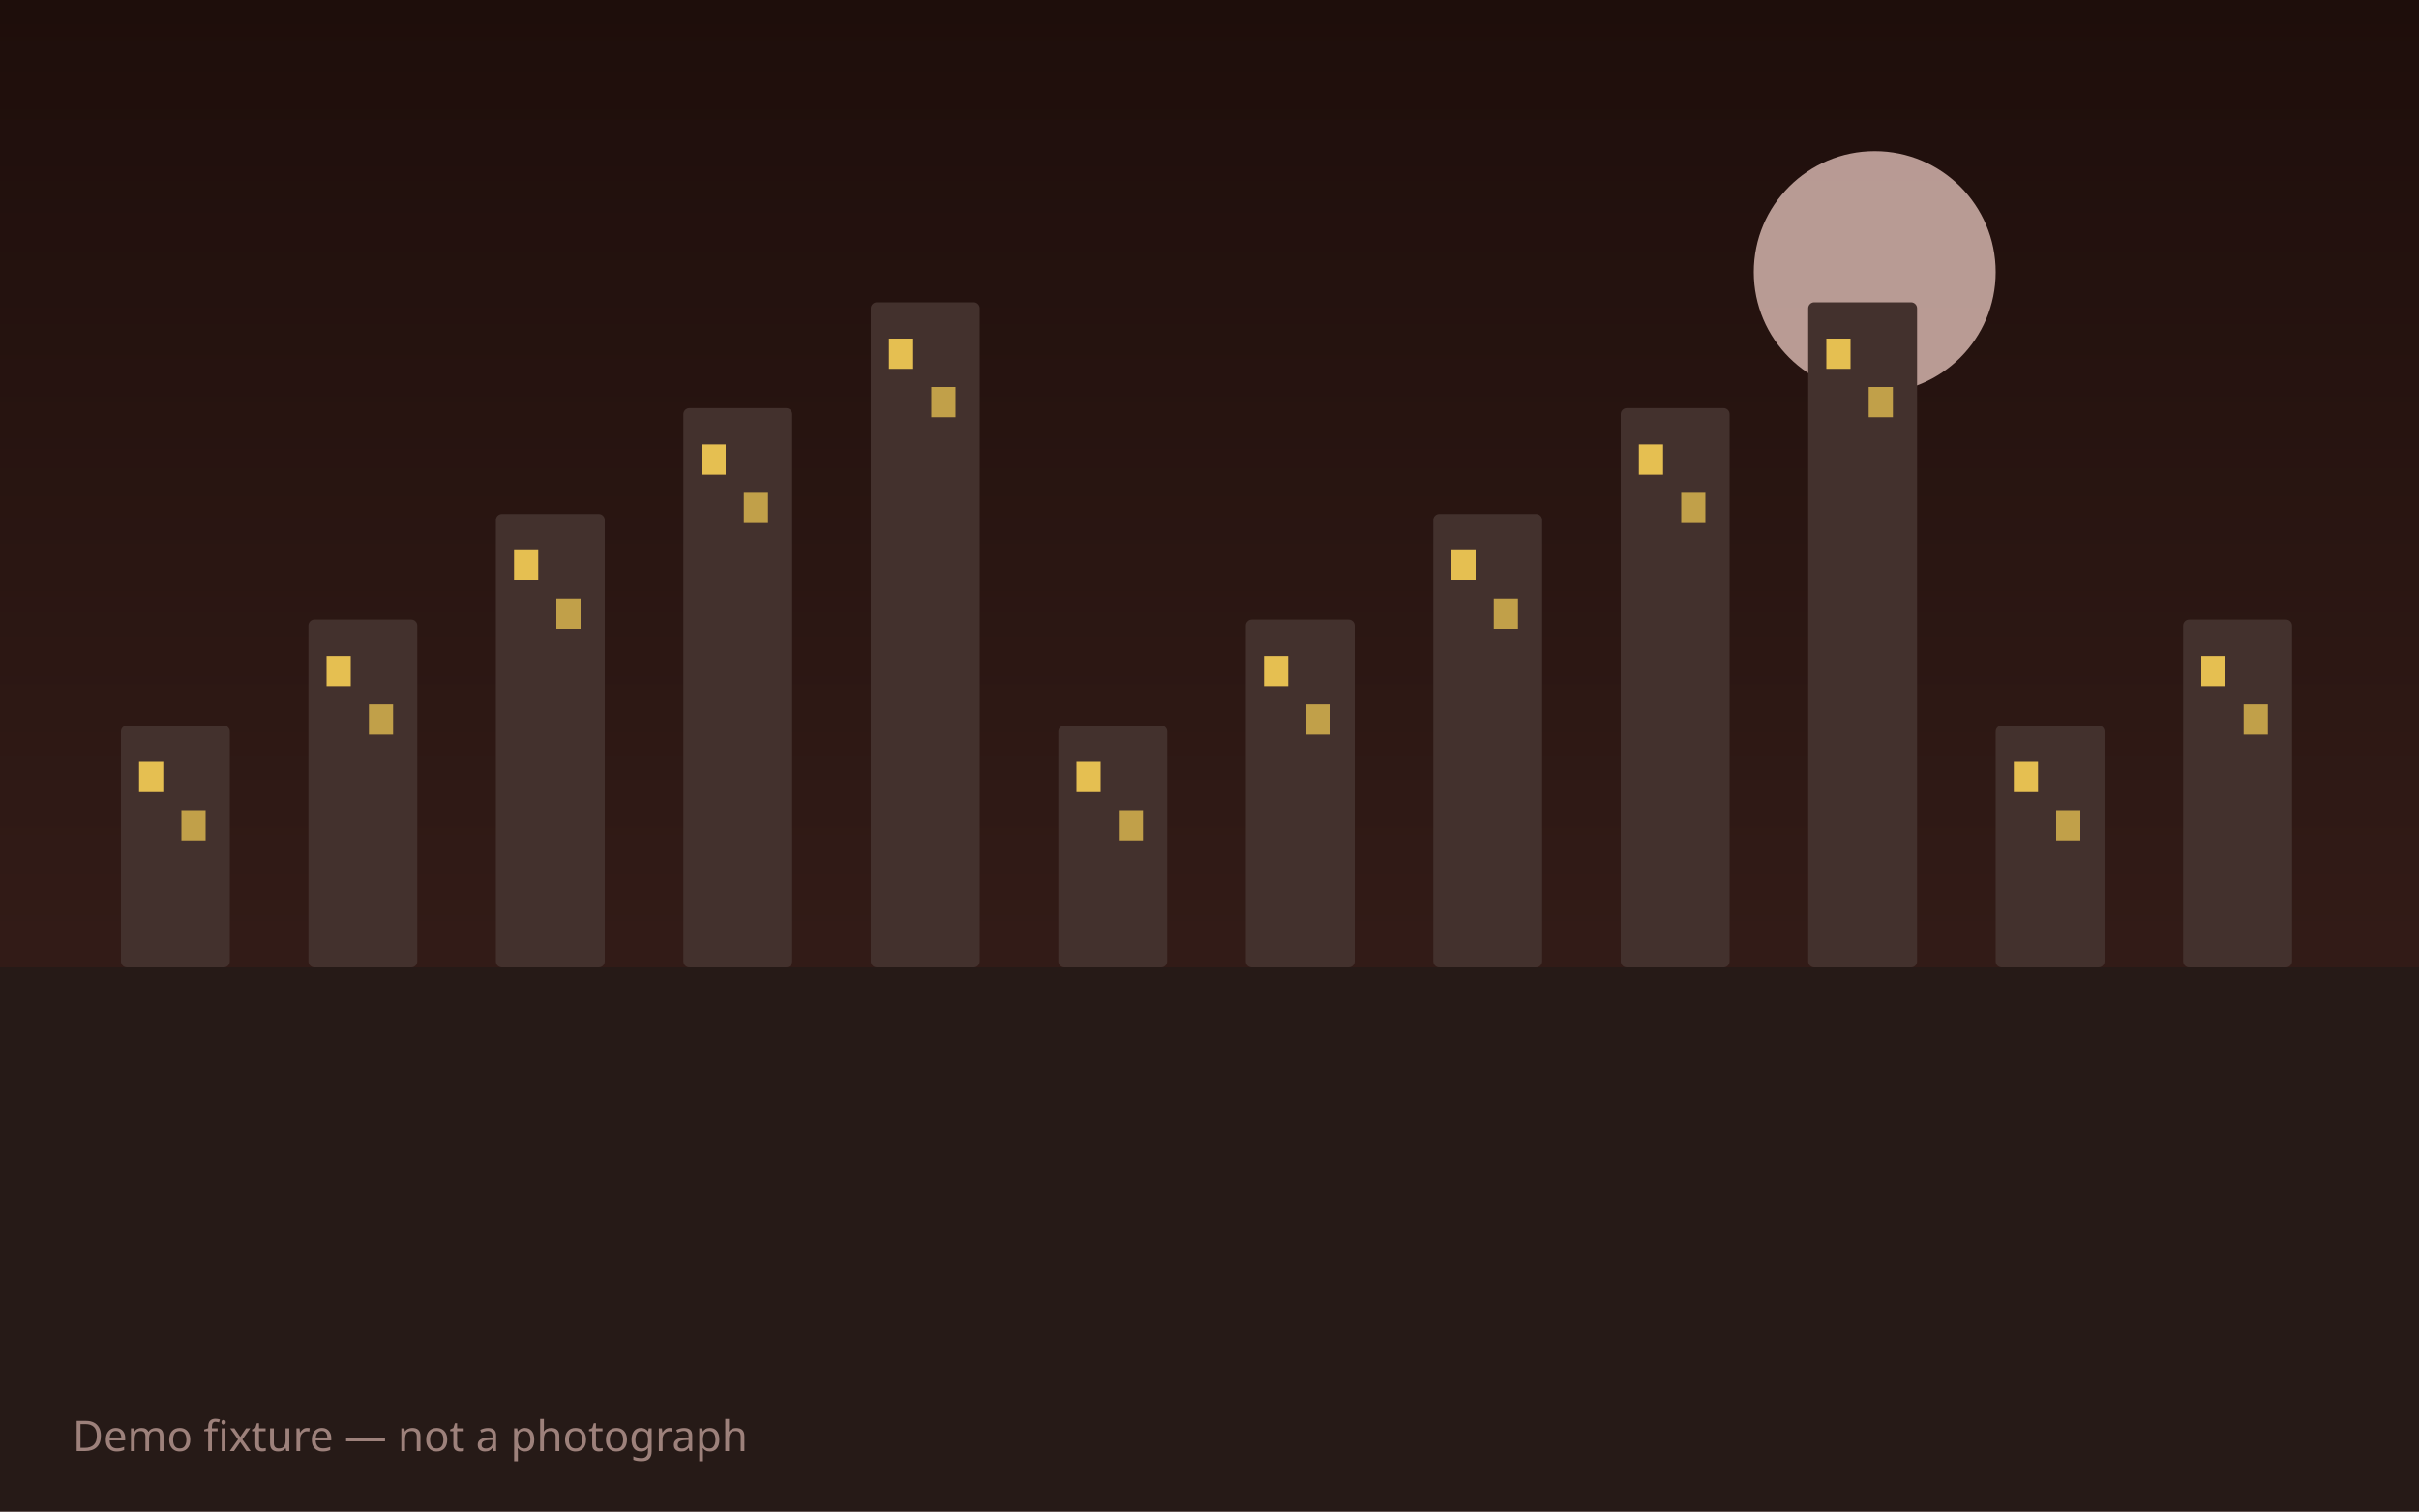
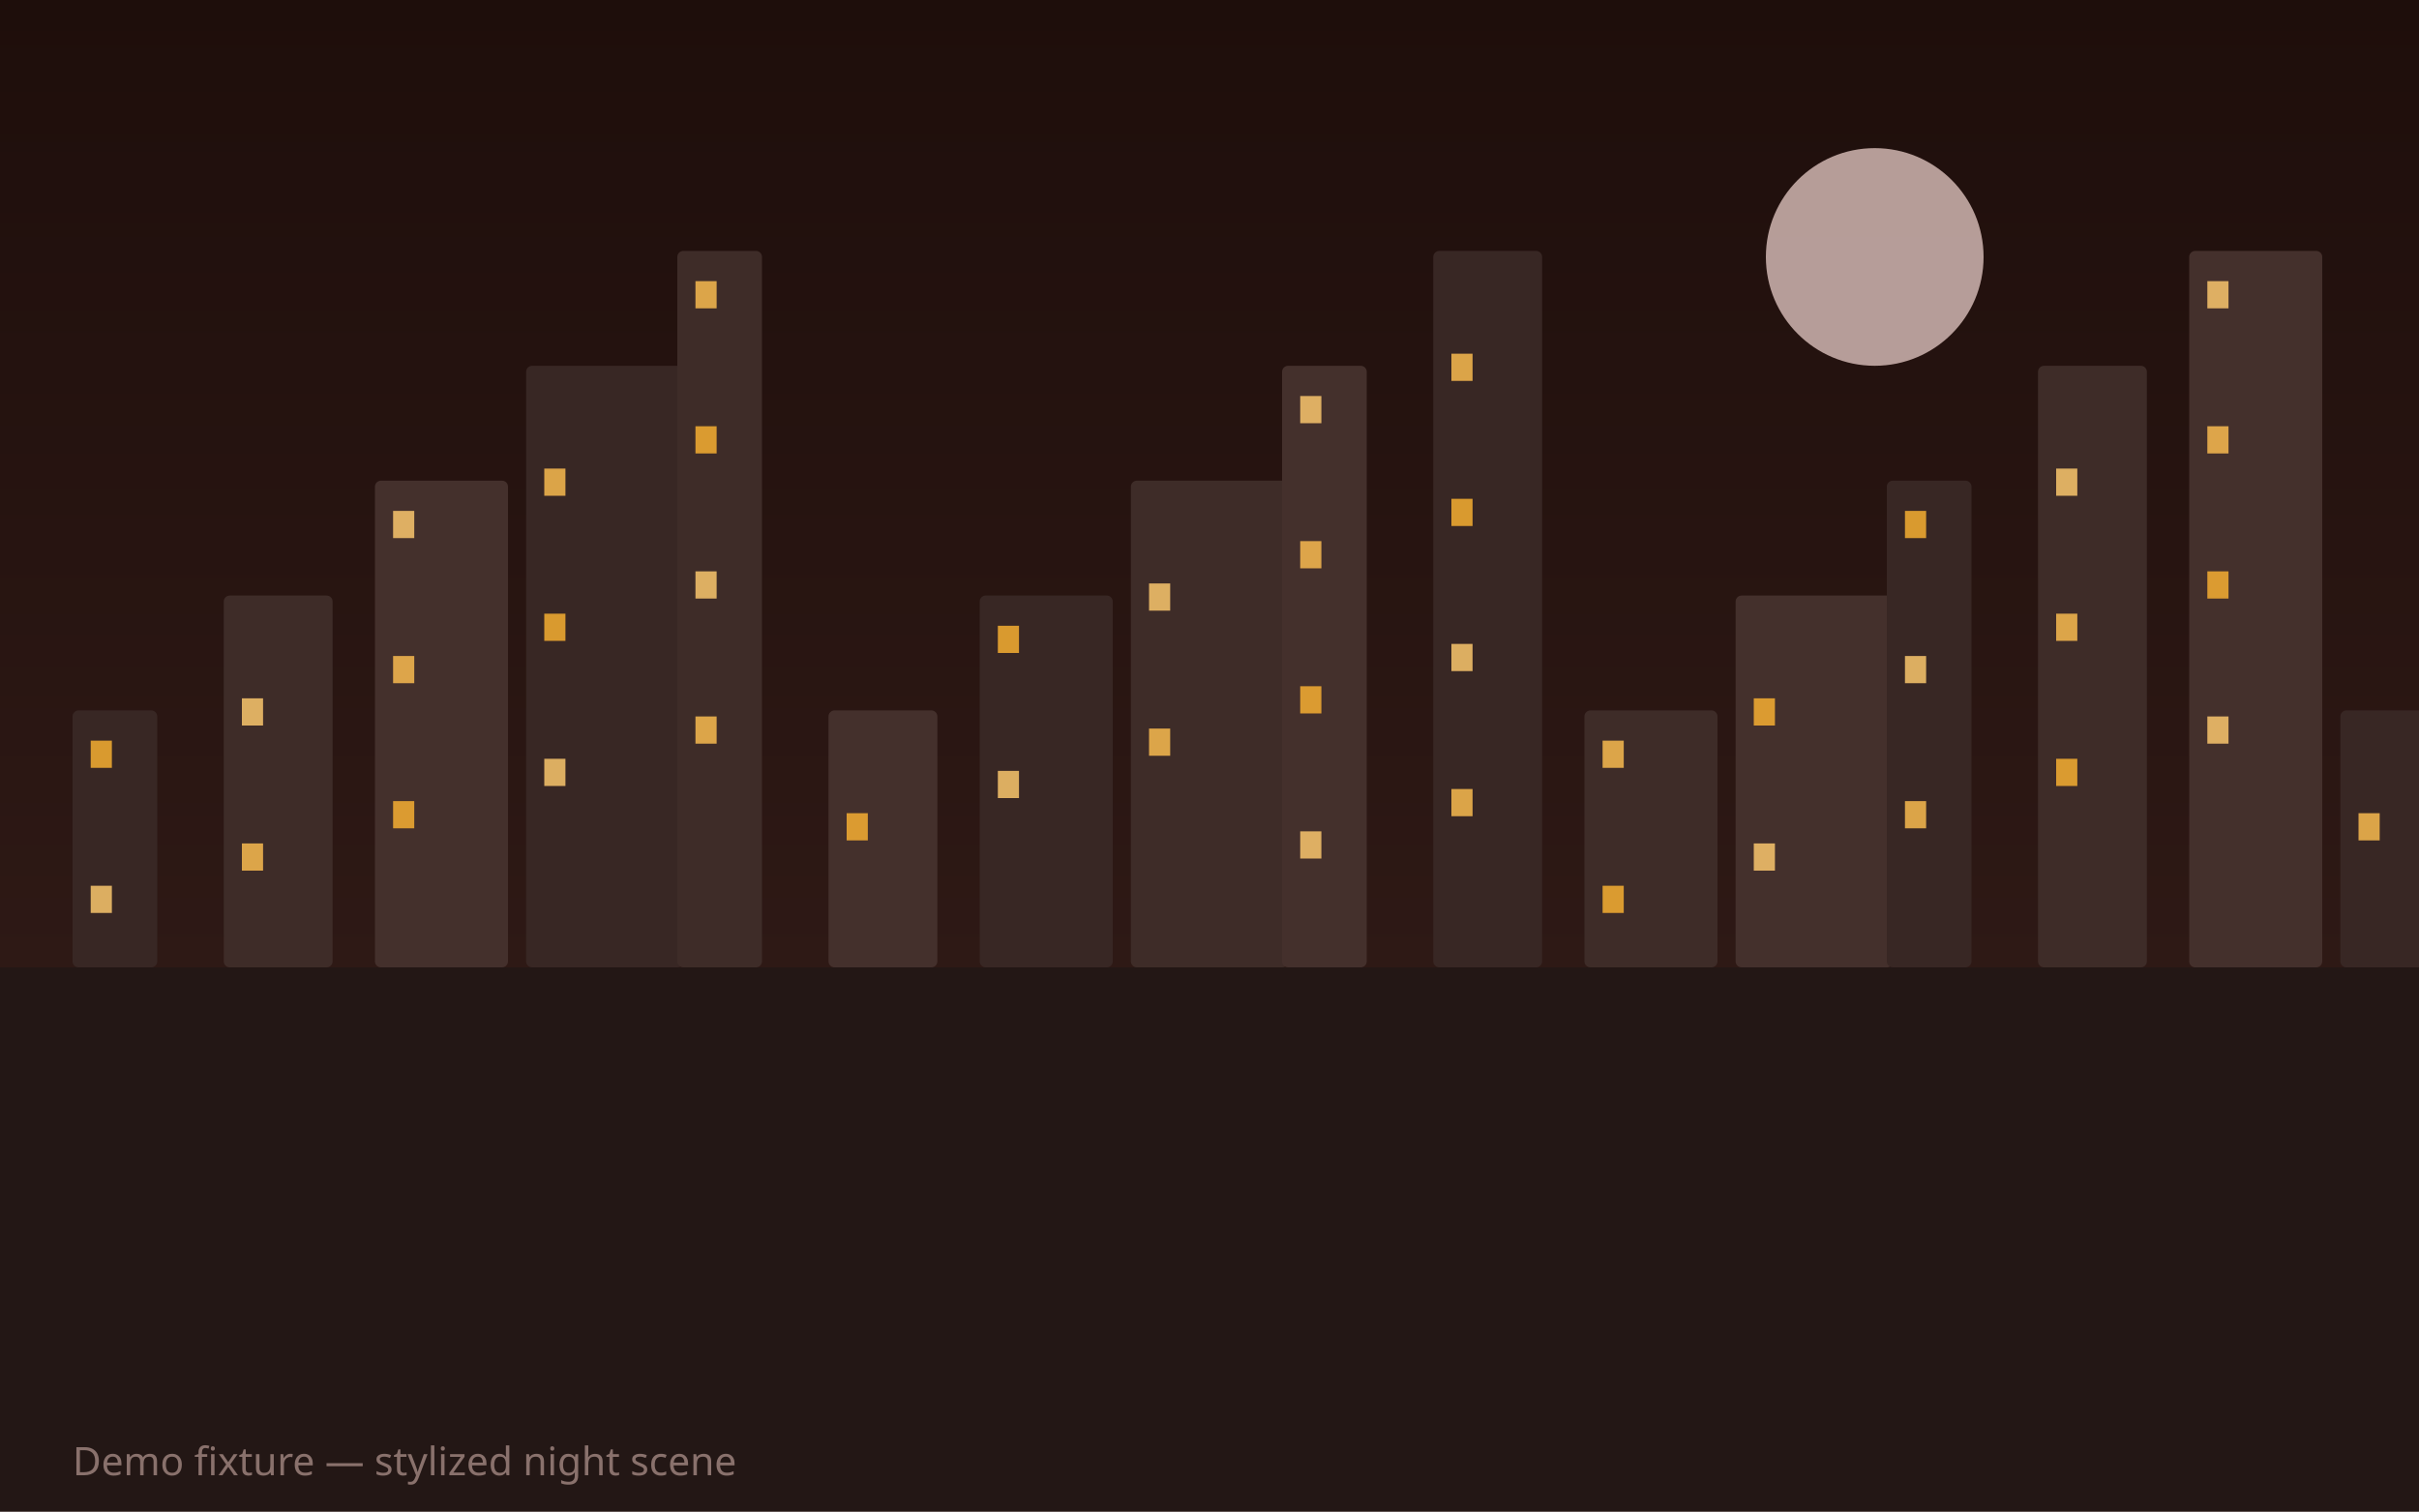
- <svg xmlns="http://www.w3.org/2000/svg" viewBox="0 0 800 500" role="img" aria-label="Demo night scene">
+ <svg xmlns="http://www.w3.org/2000/svg" width="800" height="500" viewBox="0 0 800 500" role="img" aria-label="Demo night scene">
  <defs>
    <linearGradient id="sky-aad-11" x1="0" y1="0" x2="0" y2="1">
      <stop offset="0%" stop-color="hsl(10, 45%, 8%)" />
-       <stop offset="100%" stop-color="hsl(10, 35%, 18%)" />
+       <stop offset="100%" stop-color="hsl(10, 35%, 16%)" />
    </linearGradient>
  </defs>
  <rect width="800" height="500" fill="url(#sky-aad-11)" />
-   <circle cx="620" cy="90" r="40" fill="hsl(10, 30%, 75%)" opacity="0.85" />
-   <rect y="320" width="800" height="180" fill="hsl(10, 25%, 12%)" />
-   <rect x="40" y="240" width="36" height="80" fill="hsl(10, 20%, 22%)" rx="2" />
-   <rect x="46" y="252" width="8" height="10" fill="hsl(45, 90%, 65%)" opacity="0.9" />
-   <rect x="60" y="268" width="8" height="10" fill="hsl(45, 90%, 65%)" opacity="0.7" />
-   <rect x="102" y="205" width="36" height="115" fill="hsl(10, 20%, 22%)" rx="2" />
-   <rect x="108" y="217" width="8" height="10" fill="hsl(45, 90%, 65%)" opacity="0.9" />
-   <rect x="122" y="233" width="8" height="10" fill="hsl(45, 90%, 65%)" opacity="0.7" />
-   <rect x="164" y="170" width="36" height="150" fill="hsl(10, 20%, 22%)" rx="2" />
-   <rect x="170" y="182" width="8" height="10" fill="hsl(45, 90%, 65%)" opacity="0.9" />
-   <rect x="184" y="198" width="8" height="10" fill="hsl(45, 90%, 65%)" opacity="0.7" />
-   <rect x="226" y="135" width="36" height="185" fill="hsl(10, 20%, 22%)" rx="2" />
-   <rect x="232" y="147" width="8" height="10" fill="hsl(45, 90%, 65%)" opacity="0.9" />
-   <rect x="246" y="163" width="8" height="10" fill="hsl(45, 90%, 65%)" opacity="0.7" />
-   <rect x="288" y="100" width="36" height="220" fill="hsl(10, 20%, 22%)" rx="2" />
-   <rect x="294" y="112" width="8" height="10" fill="hsl(45, 90%, 65%)" opacity="0.9" />
-   <rect x="308" y="128" width="8" height="10" fill="hsl(45, 90%, 65%)" opacity="0.7" />
-   <rect x="350" y="240" width="36" height="80" fill="hsl(10, 20%, 22%)" rx="2" />
-   <rect x="356" y="252" width="8" height="10" fill="hsl(45, 90%, 65%)" opacity="0.9" />
-   <rect x="370" y="268" width="8" height="10" fill="hsl(45, 90%, 65%)" opacity="0.7" />
-   <rect x="412" y="205" width="36" height="115" fill="hsl(10, 20%, 22%)" rx="2" />
-   <rect x="418" y="217" width="8" height="10" fill="hsl(45, 90%, 65%)" opacity="0.9" />
-   <rect x="432" y="233" width="8" height="10" fill="hsl(45, 90%, 65%)" opacity="0.7" />
-   <rect x="474" y="170" width="36" height="150" fill="hsl(10, 20%, 22%)" rx="2" />
-   <rect x="480" y="182" width="8" height="10" fill="hsl(45, 90%, 65%)" opacity="0.9" />
-   <rect x="494" y="198" width="8" height="10" fill="hsl(45, 90%, 65%)" opacity="0.7" />
-   <rect x="536" y="135" width="36" height="185" fill="hsl(10, 20%, 22%)" rx="2" />
-   <rect x="542" y="147" width="8" height="10" fill="hsl(45, 90%, 65%)" opacity="0.9" />
-   <rect x="556" y="163" width="8" height="10" fill="hsl(45, 90%, 65%)" opacity="0.7" />
-   <rect x="598" y="100" width="36" height="220" fill="hsl(10, 20%, 22%)" rx="2" />
-   <rect x="604" y="112" width="8" height="10" fill="hsl(45, 90%, 65%)" opacity="0.9" />
-   <rect x="618" y="128" width="8" height="10" fill="hsl(45, 90%, 65%)" opacity="0.7" />
-   <rect x="660" y="240" width="36" height="80" fill="hsl(10, 20%, 22%)" rx="2" />
-   <rect x="666" y="252" width="8" height="10" fill="hsl(45, 90%, 65%)" opacity="0.9" />
-   <rect x="680" y="268" width="8" height="10" fill="hsl(45, 90%, 65%)" opacity="0.7" />
-   <rect x="722" y="205" width="36" height="115" fill="hsl(10, 20%, 22%)" rx="2" />
-   <rect x="728" y="217" width="8" height="10" fill="hsl(45, 90%, 65%)" opacity="0.9" />
-   <rect x="742" y="233" width="8" height="10" fill="hsl(45, 90%, 65%)" opacity="0.7" />
-   <text x="24" y="480" fill="hsl(10, 15%, 55%)" font-family="system-ui,sans-serif" font-size="14">Demo fixture — not a photograph</text>
+   <circle cx="620" cy="85" r="36" fill="hsl(10, 28%, 78%)" opacity="0.82" />
+   <rect y="360" width="800" height="55" fill="hsl(10, 35%, 14%)" opacity="0.9" />
+   <ellipse cx="80" cy="387.5" rx="40" ry="6" fill="hsl(10, 25%, 22%)" opacity="0.35" />
+   <ellipse cx="175" cy="387.5" rx="40" ry="6" fill="hsl(10, 25%, 22%)" opacity="0.35" />
+   <ellipse cx="270" cy="387.5" rx="40" ry="6" fill="hsl(10, 25%, 22%)" opacity="0.35" />
+   <ellipse cx="365" cy="387.5" rx="40" ry="6" fill="hsl(10, 25%, 22%)" opacity="0.35" />
+   <ellipse cx="460" cy="387.5" rx="40" ry="6" fill="hsl(10, 25%, 22%)" opacity="0.35" />
+   <ellipse cx="555" cy="387.5" rx="40" ry="6" fill="hsl(10, 25%, 22%)" opacity="0.35" />
+   <ellipse cx="650" cy="387.5" rx="40" ry="6" fill="hsl(10, 25%, 22%)" opacity="0.35" />
+   <ellipse cx="745" cy="387.5" rx="40" ry="6" fill="hsl(10, 25%, 22%)" opacity="0.35" />
+   <rect y="320" width="800" height="180" fill="hsl(10, 25%, 11%)" />
+   <rect x="24" y="235" width="28" height="85" fill="hsl(10, 22%, 18%)" rx="2" />
+   <rect x="30" y="245" width="7" height="9" fill="hsl(38, 92%, 58%)" opacity="0.85" />
+   <rect x="30" y="293" width="7" height="9" fill="hsl(38, 92%, 70%)" opacity="0.85" />
+   <rect x="74" y="197" width="36" height="123" fill="hsl(10, 22%, 20%)" rx="2" />
+   <rect x="80" y="231" width="7" height="9" fill="hsl(38, 92%, 70%)" opacity="0.85" />
+   <rect x="80" y="279" width="7" height="9" fill="hsl(38, 92%, 64%)" opacity="0.85" />
+   <rect x="124" y="159" width="44" height="161" fill="hsl(10, 22%, 22%)" rx="2" />
+   <rect x="130" y="169" width="7" height="9" fill="hsl(38, 92%, 70%)" opacity="0.85" />
+   <rect x="130" y="217" width="7" height="9" fill="hsl(38, 92%, 64%)" opacity="0.85" />
+   <rect x="130" y="265" width="7" height="9" fill="hsl(38, 92%, 58%)" opacity="0.85" />
+   <rect x="174" y="121" width="52" height="199" fill="hsl(10, 22%, 18%)" rx="2" />
+   <rect x="180" y="155" width="7" height="9" fill="hsl(38, 92%, 64%)" opacity="0.85" />
+   <rect x="180" y="203" width="7" height="9" fill="hsl(38, 92%, 58%)" opacity="0.85" />
+   <rect x="180" y="251" width="7" height="9" fill="hsl(38, 92%, 70%)" opacity="0.85" />
+   <rect x="224" y="83" width="28" height="237" fill="hsl(10, 22%, 20%)" rx="2" />
+   <rect x="230" y="93" width="7" height="9" fill="hsl(38, 92%, 64%)" opacity="0.85" />
+   <rect x="230" y="141" width="7" height="9" fill="hsl(38, 92%, 58%)" opacity="0.85" />
+   <rect x="230" y="189" width="7" height="9" fill="hsl(38, 92%, 70%)" opacity="0.85" />
+   <rect x="230" y="237" width="7" height="9" fill="hsl(38, 92%, 64%)" opacity="0.85" />
+   <rect x="274" y="235" width="36" height="85" fill="hsl(10, 22%, 22%)" rx="2" />
+   <rect x="280" y="269" width="7" height="9" fill="hsl(38, 92%, 58%)" opacity="0.85" />
+   <rect x="324" y="197" width="44" height="123" fill="hsl(10, 22%, 18%)" rx="2" />
+   <rect x="330" y="207" width="7" height="9" fill="hsl(38, 92%, 58%)" opacity="0.85" />
+   <rect x="330" y="255" width="7" height="9" fill="hsl(38, 92%, 70%)" opacity="0.85" />
+   <rect x="374" y="159" width="52" height="161" fill="hsl(10, 22%, 20%)" rx="2" />
+   <rect x="380" y="193" width="7" height="9" fill="hsl(38, 92%, 70%)" opacity="0.85" />
+   <rect x="380" y="241" width="7" height="9" fill="hsl(38, 92%, 64%)" opacity="0.85" />
+   <rect x="424" y="121" width="28" height="199" fill="hsl(10, 22%, 22%)" rx="2" />
+   <rect x="430" y="131" width="7" height="9" fill="hsl(38, 92%, 70%)" opacity="0.85" />
+   <rect x="430" y="179" width="7" height="9" fill="hsl(38, 92%, 64%)" opacity="0.85" />
+   <rect x="430" y="227" width="7" height="9" fill="hsl(38, 92%, 58%)" opacity="0.85" />
+   <rect x="430" y="275" width="7" height="9" fill="hsl(38, 92%, 70%)" opacity="0.85" />
+   <rect x="474" y="83" width="36" height="237" fill="hsl(10, 22%, 18%)" rx="2" />
+   <rect x="480" y="117" width="7" height="9" fill="hsl(38, 92%, 64%)" opacity="0.85" />
+   <rect x="480" y="165" width="7" height="9" fill="hsl(38, 92%, 58%)" opacity="0.85" />
+   <rect x="480" y="213" width="7" height="9" fill="hsl(38, 92%, 70%)" opacity="0.85" />
+   <rect x="480" y="261" width="7" height="9" fill="hsl(38, 92%, 64%)" opacity="0.85" />
+   <rect x="524" y="235" width="44" height="85" fill="hsl(10, 22%, 20%)" rx="2" />
+   <rect x="530" y="245" width="7" height="9" fill="hsl(38, 92%, 64%)" opacity="0.85" />
+   <rect x="530" y="293" width="7" height="9" fill="hsl(38, 92%, 58%)" opacity="0.85" />
+   <rect x="574" y="197" width="52" height="123" fill="hsl(10, 22%, 22%)" rx="2" />
+   <rect x="580" y="231" width="7" height="9" fill="hsl(38, 92%, 58%)" opacity="0.85" />
+   <rect x="580" y="279" width="7" height="9" fill="hsl(38, 92%, 70%)" opacity="0.85" />
+   <rect x="624" y="159" width="28" height="161" fill="hsl(10, 22%, 18%)" rx="2" />
+   <rect x="630" y="169" width="7" height="9" fill="hsl(38, 92%, 58%)" opacity="0.85" />
+   <rect x="630" y="217" width="7" height="9" fill="hsl(38, 92%, 70%)" opacity="0.85" />
+   <rect x="630" y="265" width="7" height="9" fill="hsl(38, 92%, 64%)" opacity="0.85" />
+   <rect x="674" y="121" width="36" height="199" fill="hsl(10, 22%, 20%)" rx="2" />
+   <rect x="680" y="155" width="7" height="9" fill="hsl(38, 92%, 70%)" opacity="0.85" />
+   <rect x="680" y="203" width="7" height="9" fill="hsl(38, 92%, 64%)" opacity="0.85" />
+   <rect x="680" y="251" width="7" height="9" fill="hsl(38, 92%, 58%)" opacity="0.85" />
+   <rect x="724" y="83" width="44" height="237" fill="hsl(10, 22%, 22%)" rx="2" />
+   <rect x="730" y="93" width="7" height="9" fill="hsl(38, 92%, 70%)" opacity="0.85" />
+   <rect x="730" y="141" width="7" height="9" fill="hsl(38, 92%, 64%)" opacity="0.85" />
+   <rect x="730" y="189" width="7" height="9" fill="hsl(38, 92%, 58%)" opacity="0.85" />
+   <rect x="730" y="237" width="7" height="9" fill="hsl(38, 92%, 70%)" opacity="0.85" />
+   <rect x="774" y="235" width="52" height="85" fill="hsl(10, 22%, 18%)" rx="2" />
+   <rect x="780" y="269" width="7" height="9" fill="hsl(38, 92%, 64%)" opacity="0.85" />
+   <text x="24" y="488" fill="hsl(10, 12%, 48%)" font-family="system-ui,sans-serif" font-size="13">Demo fixture — stylized night scene</text>
</svg>
